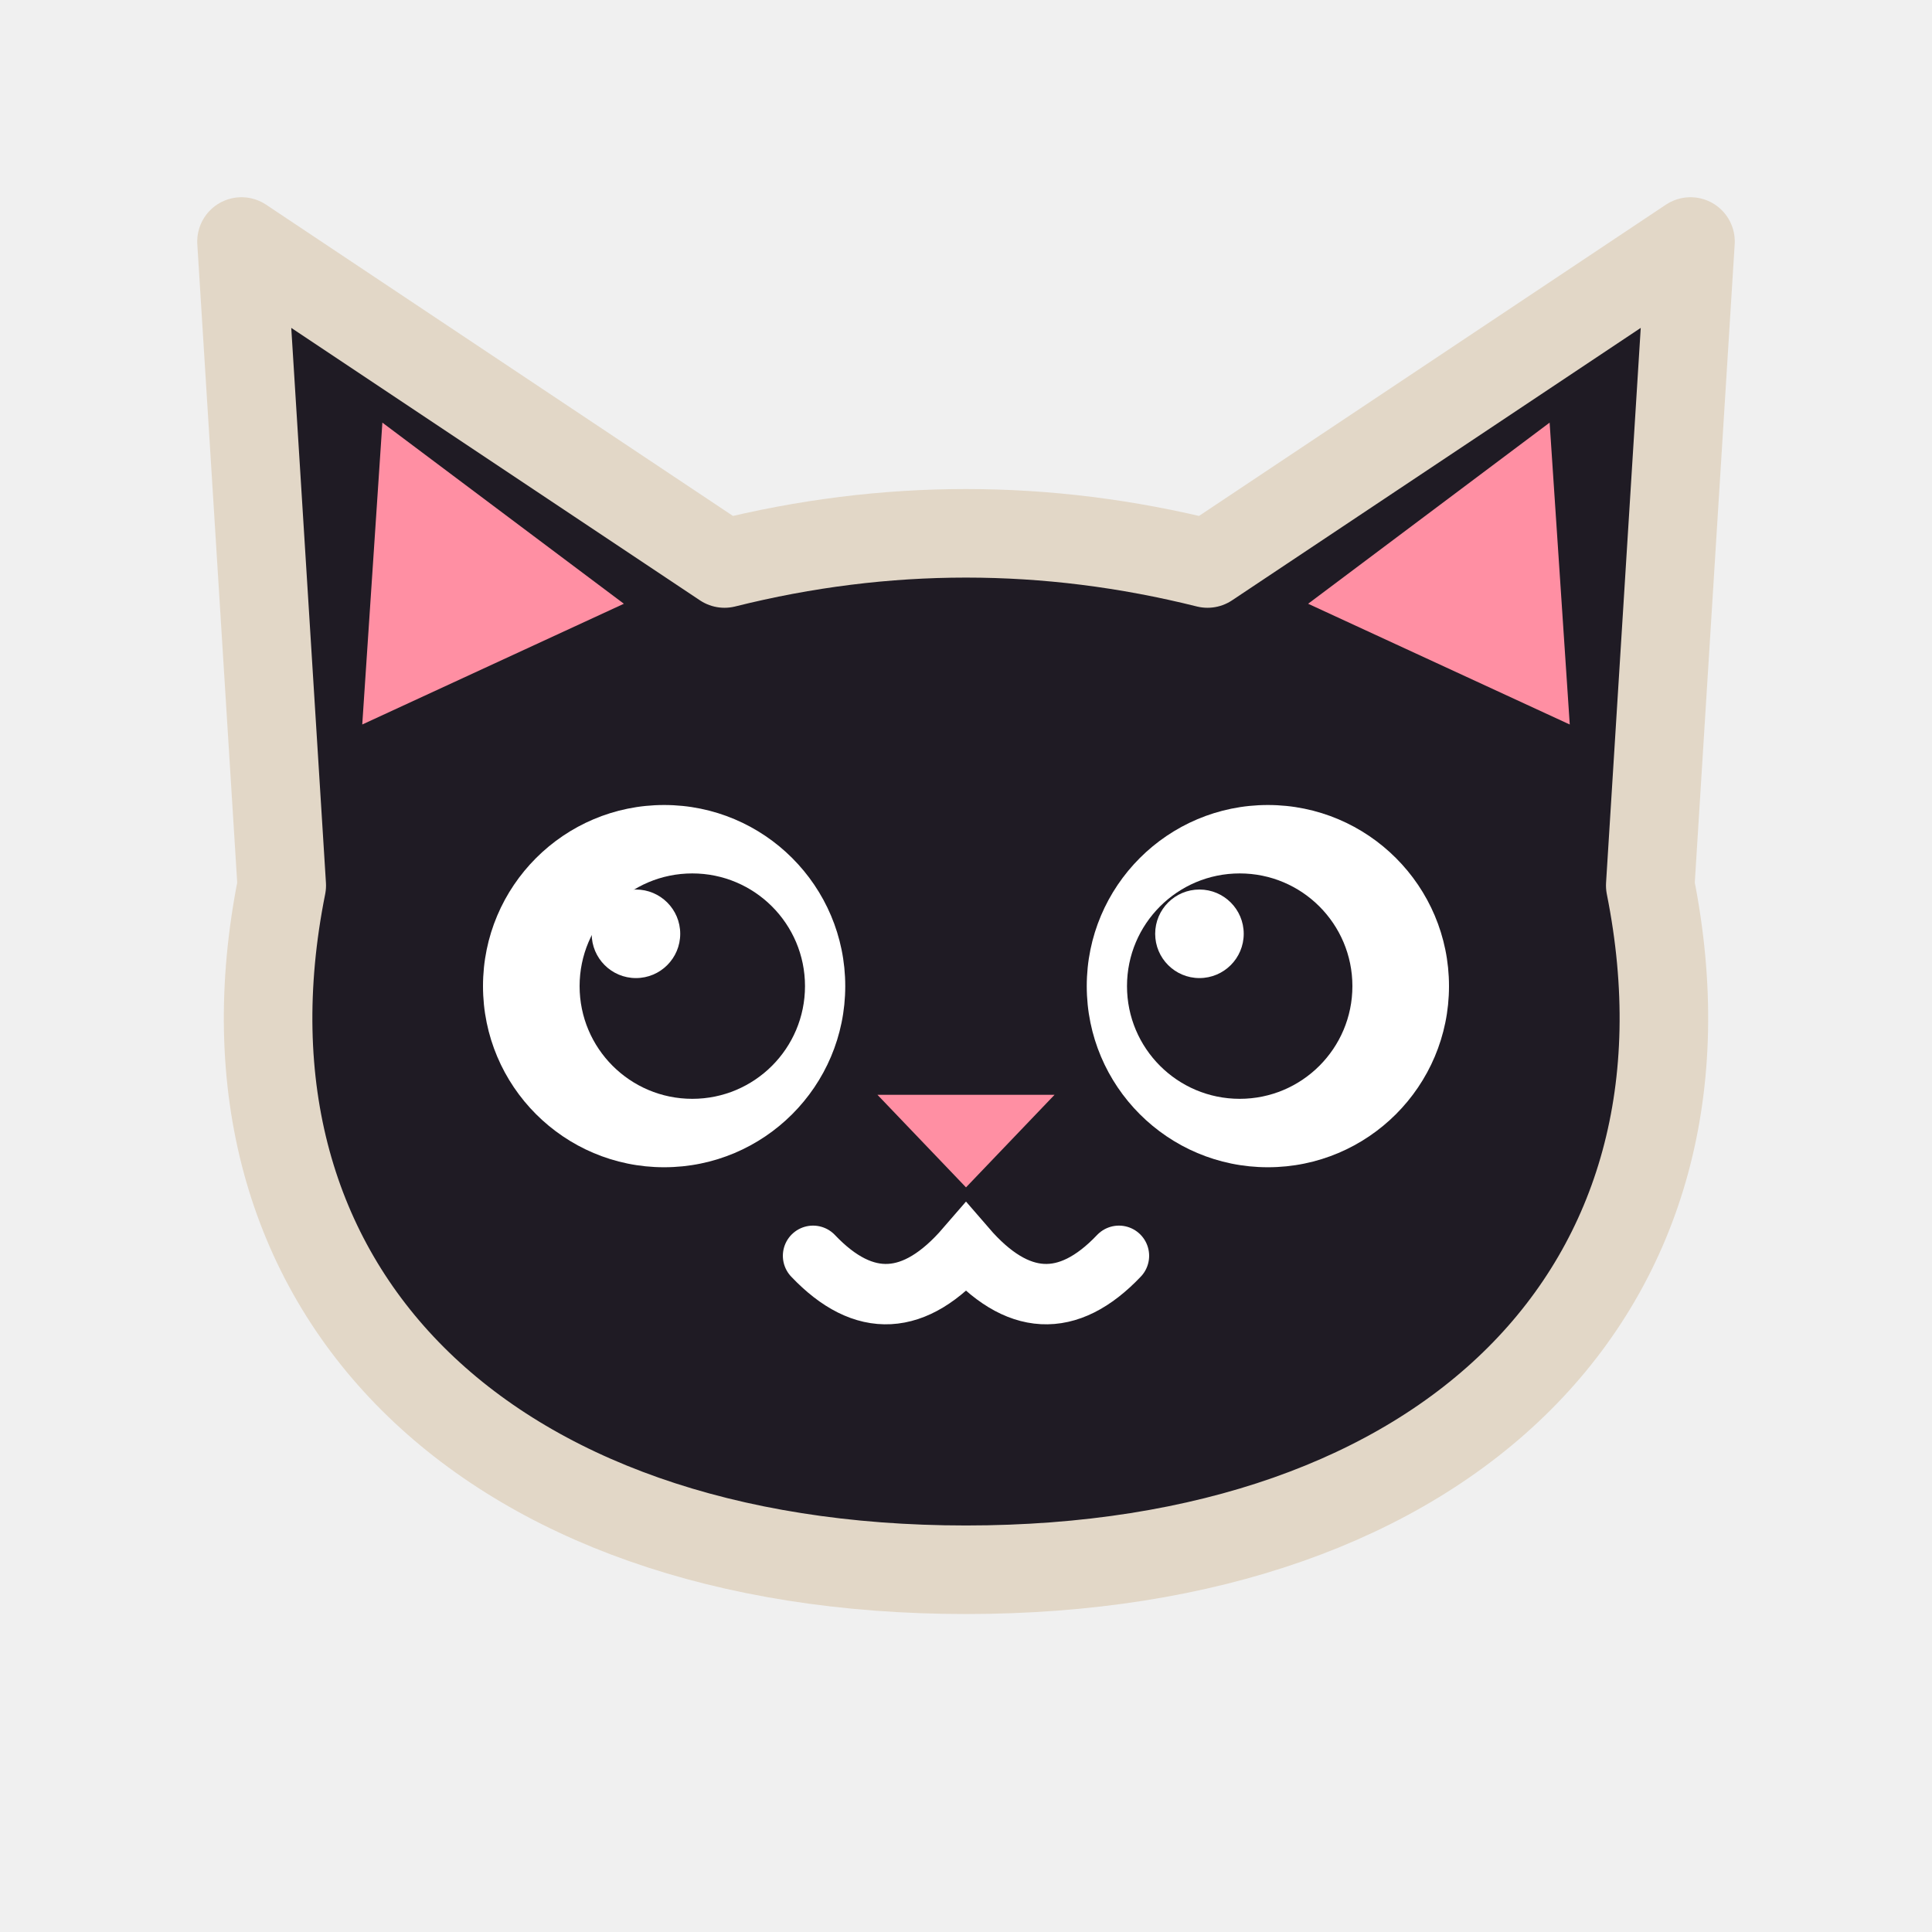
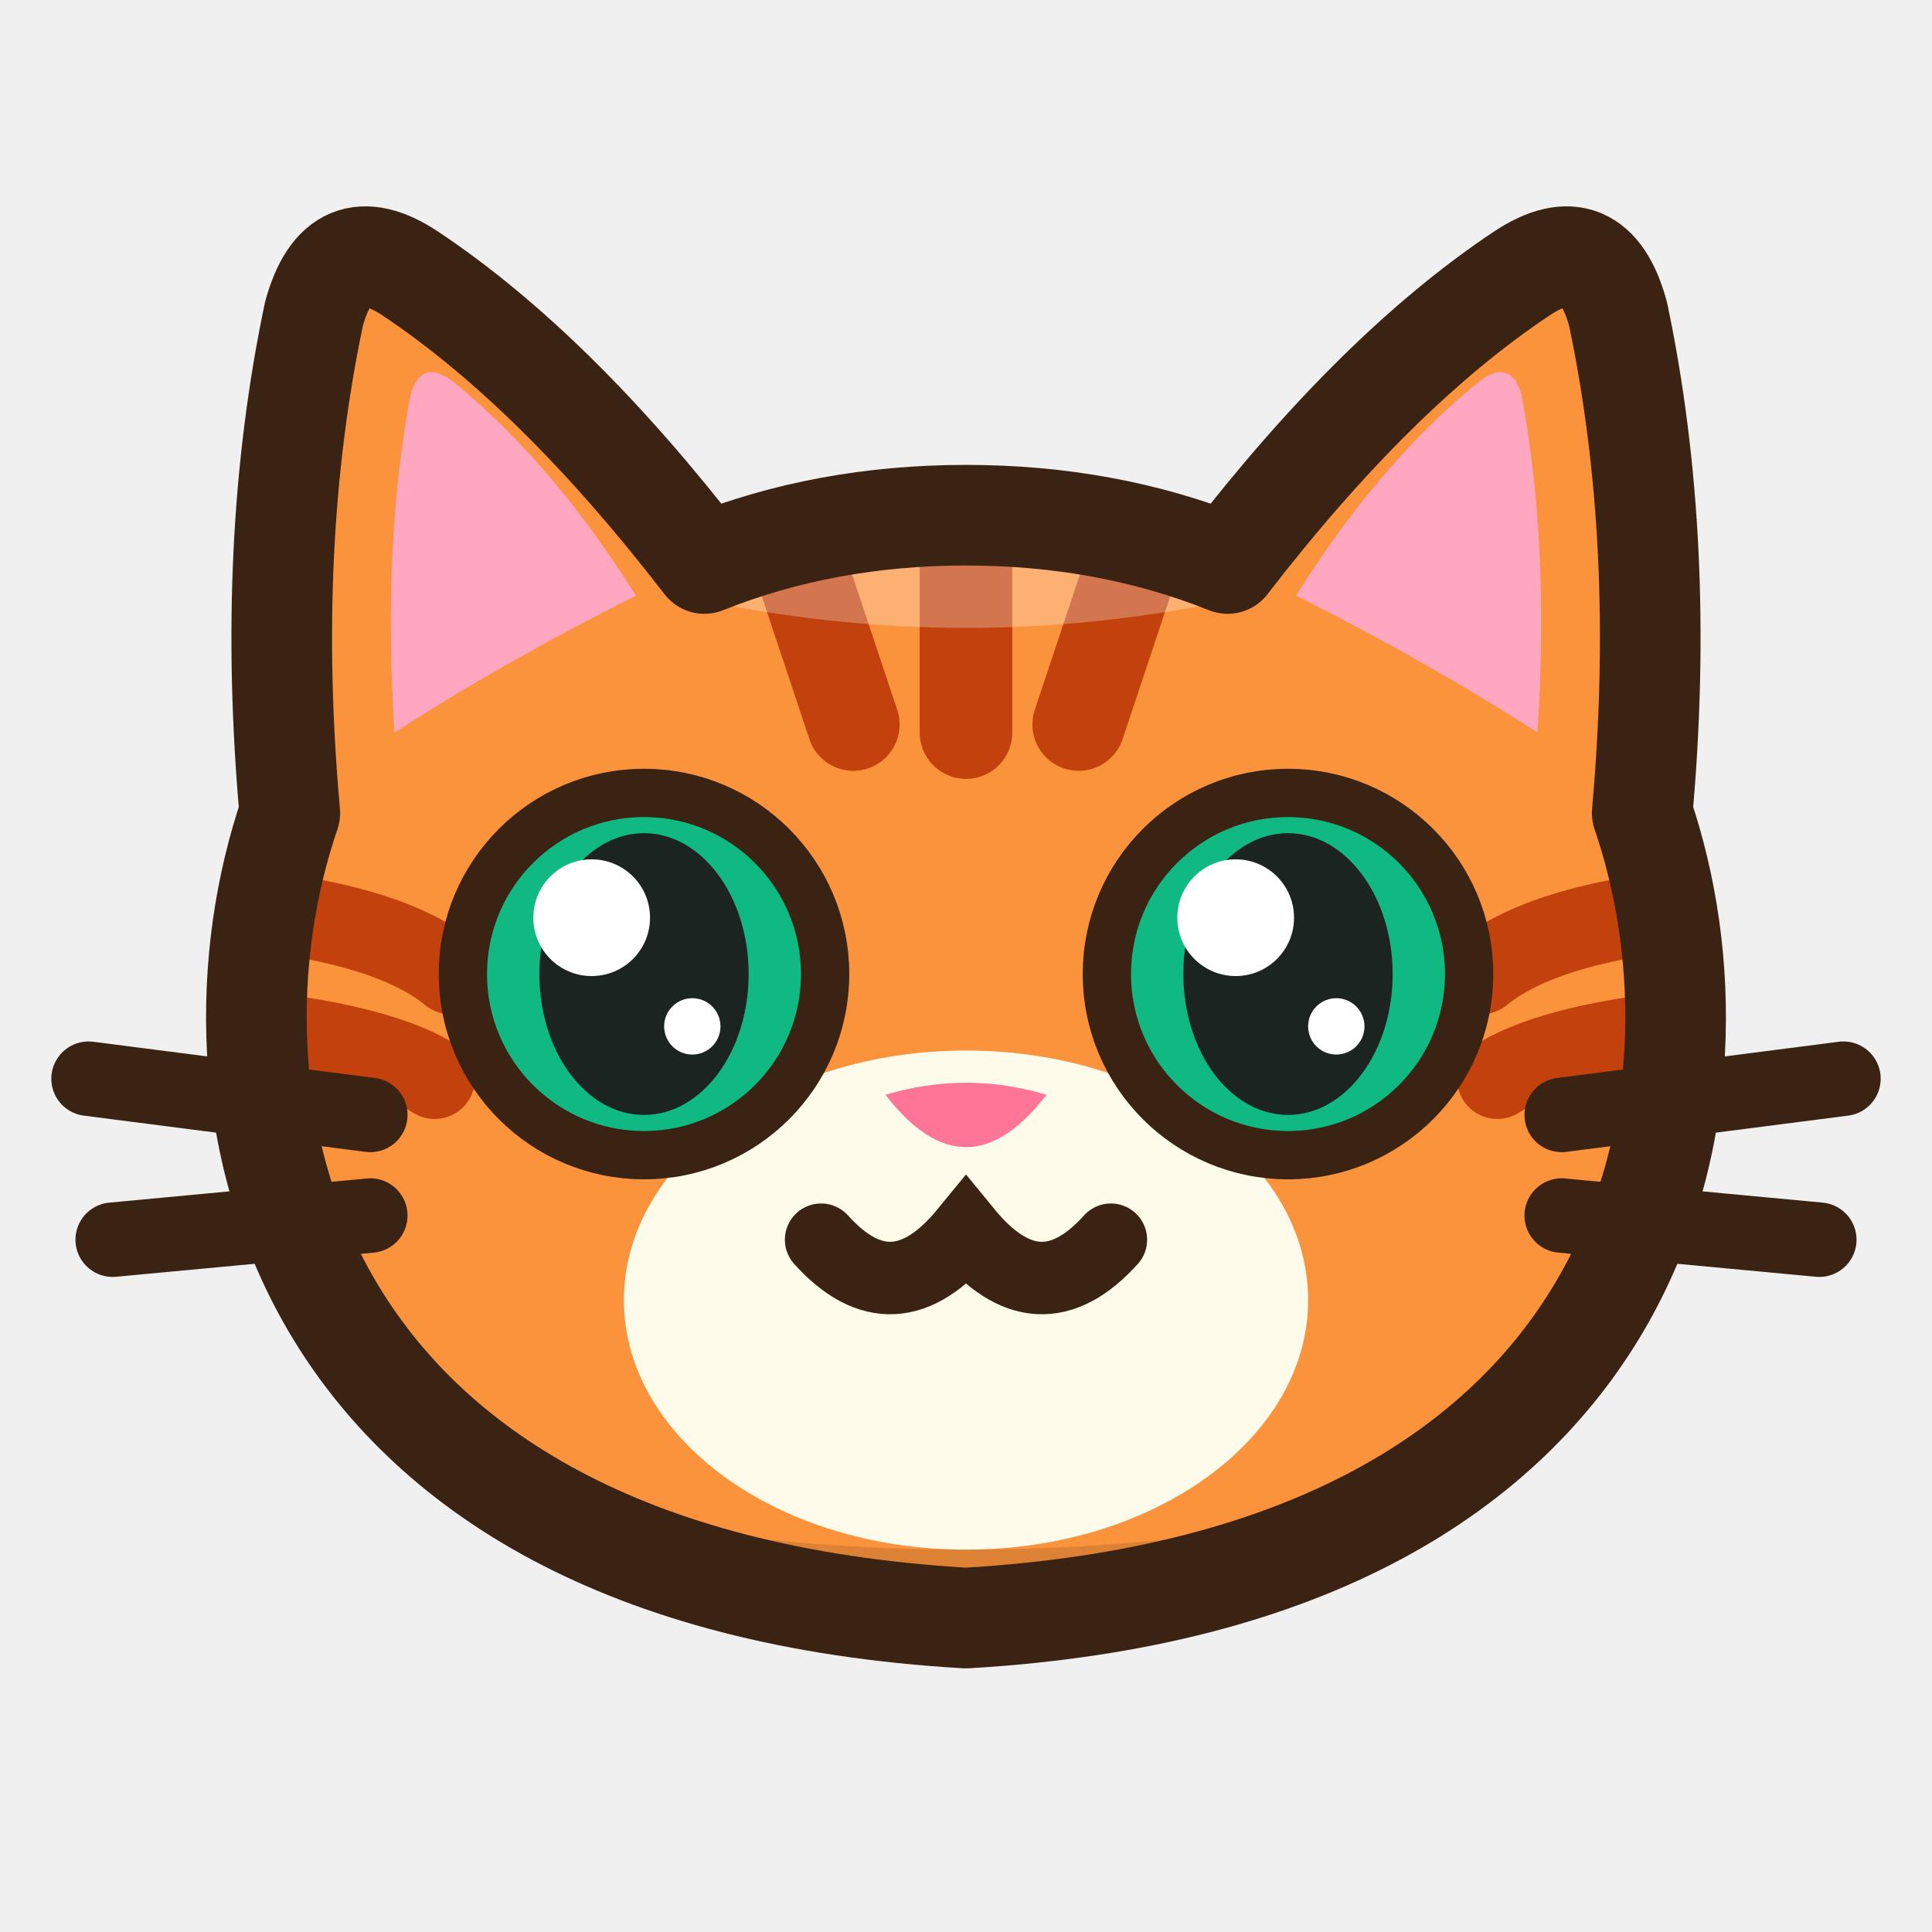
<svg xmlns="http://www.w3.org/2000/svg" width="48" height="48" viewBox="0 0 48 48">
-   <path d="M7 22 L6 6 L18 14 Q24 12.5 30 14 L42 6 L41 22 C43 32 36 39 24 39 C12 39 5 32 7 22 Z" fill="#1F1B24" stroke="#E2D7C7" stroke-width="2.2" stroke-linejoin="round" />
-   <polygon points="9.5,10.5 9,18 15.5,15" fill="#FF8FA3" />
-   <polygon points="38.5,10.5 39,18 32.5,15" fill="#FF8FA3" />
-   <circle cx="16.5" cy="24.5" r="4.5" fill="#FFFFFF" />
-   <circle cx="17.2" cy="24.5" r="2.8" fill="#1F1B24" />
-   <circle cx="15.8" cy="23.2" r="1.1" fill="#FFFFFF" />
-   <circle cx="31.5" cy="24.5" r="4.5" fill="#FFFFFF" />
-   <circle cx="30.8" cy="24.5" r="2.8" fill="#1F1B24" />
-   <circle cx="29.8" cy="23.2" r="1.1" fill="#FFFFFF" />
-   <polygon points="24,29.5 21.8,27.2 26.2,27.2" fill="#FF8FA3" />
-   <path d="M20.2 31.2 Q22.1 33.2 24 31 Q25.9 33.2 27.8 31.2" fill="none" stroke="#FFFFFF" stroke-width="1.5" stroke-linecap="round" />
+   <defs>
+     <clipPath id="catClip">
+       <path d="M 24 12.8 Q 27.5 12.8, 30.5 14.0 Q 34.2 9.2, 37.8 6.8 Q 39.6 5.6, 40.2 7.8 Q 41.4 13.5, 40.8 20.2 C 43.2 27.2, 41.2 39.2, 24 40.2 C 6.8 39.2, 4.8 27.2, 7.2 20.2 Q 6.6 13.5, 7.8 7.8 Q 8.4 5.6, 10.2 6.8 Q 13.8 9.2, 17.5 14.0 Q 20.5 12.8, 24 12.8 Z" />
+     </clipPath>
+   </defs>
+   <path d="M 24 12.8 Q 27.5 12.8, 30.5 14.0 Q 34.2 9.2, 37.8 6.8 Q 39.6 5.6, 40.2 7.8 Q 41.4 13.5, 40.8 20.2 C 43.2 27.2, 41.2 39.2, 24 40.2 C 6.8 39.2, 4.8 27.2, 7.2 20.2 Q 6.6 13.5, 7.8 7.8 Q 8.4 5.6, 10.2 6.8 Q 13.8 9.2, 17.5 14.0 Q 20.5 12.8, 24 12.8 Z" fill="#FB923C" />
+   <g clip-path="url(#catClip)">
+     <ellipse cx="24" cy="32.3" rx="8.5" ry="6.2" fill="#FFFBEB" />
+     <path d="M 24 12.5 L 24 18.2 M 19.8 13.8 L 21.2 18.0 M 28.2 13.8 L 26.8 18.0" stroke="#C2410C" stroke-width="2.3" stroke-linecap="round" />
+     <path d="M 5 22.5 Q 9.5 22.8 11.2 24.2 M 5 25.5 Q 9.2 25.8 10.8 26.8" stroke="#C2410C" stroke-width="2.0" stroke-linecap="round" fill="none" />
+     <path d="M 43 22.5 Q 38.5 22.8 36.8 24.2 M 43 25.5 Q 38.8 25.8 37.2 26.8" stroke="#C2410C" stroke-width="2.0" stroke-linecap="round" fill="none" />
+     <path d="M 18 13.8 Q 24 15 30 13.8" fill="none" stroke="rgba(255,255,255,0.28)" stroke-width="2.4" stroke-linecap="round" />
+     <path d="M 8 38 Q 24 43 40 38" fill="none" stroke="rgba(0,0,0,0.12)" stroke-width="4" />
+   </g>
+   <path d="M 9.8 18.2 Q 9.5 13.5, 10.2 9.8 Q 10.5 8.8, 11.4 9.6 Q 13.8 11.6, 15.8 14.8 Q 12.6 16.4, 9.8 18.2 Z" fill="#FFA6C1" />
+   <path d="M 38.2 18.2 Q 38.5 13.5, 37.8 9.8 Q 37.5 8.8, 36.6 9.6 Q 34.2 11.6, 32.2 14.8 Q 35.4 16.4, 38.2 18.2 Z" fill="#FFA6C1" />
+   <path d="M 24 12.8 Q 27.5 12.8, 30.5 14.0 Q 34.2 9.2, 37.8 6.8 Q 39.6 5.6, 40.2 7.8 Q 41.4 13.5, 40.8 20.2 C 43.2 27.2, 41.2 39.2, 24 40.2 C 6.8 39.2, 4.8 27.2, 7.2 20.2 Q 6.6 13.5, 7.8 7.8 Q 8.4 5.6, 10.2 6.8 Q 13.8 9.2, 17.5 14.0 Q 20.5 12.8, 24 12.8 Z" fill="none" stroke="#3B2314" stroke-width="2.5" stroke-linejoin="round" stroke-linecap="round" />
+   <line x1="2.2" y1="26.8" x2="9.2" y2="27.7" stroke="#3B2314" stroke-width="1.85" stroke-linecap="round" />
+   <line x1="2.8" y1="30.8" x2="9.2" y2="30.2" stroke="#3B2314" stroke-width="1.85" stroke-linecap="round" />
+   <line x1="45.8" y1="26.8" x2="38.8" y2="27.7" stroke="#3B2314" stroke-width="1.85" stroke-linecap="round" />
+   <line x1="45.2" y1="30.8" x2="38.8" y2="30.2" stroke="#3B2314" stroke-width="1.85" stroke-linecap="round" />
+   <path d="M 22.0 27.2 Q 24 26.6 26.0 27.2 Q 24 29.8 22.0 27.2 Z" fill="#FF7597" />
+   <circle cx="16.0" cy="24.2" r="4.5" fill="#10B981" stroke="#3B2314" stroke-width="1.2" />
+   <ellipse cx="16.0" cy="24.2" rx="2.6" ry="3.5" fill="#1B2420" />
+   <circle cx="14.7" cy="22.8" r="1.45" fill="#FFFFFF" />
+   <circle cx="17.2" cy="25.5" r="0.7" fill="#FFFFFF" />
+   <circle cx="32.0" cy="24.2" r="4.5" fill="#10B981" stroke="#3B2314" stroke-width="1.2" />
+   <ellipse cx="32.0" cy="24.2" rx="2.6" ry="3.5" fill="#1B2420" />
+   <circle cx="30.7" cy="22.8" r="1.45" fill="#FFFFFF" />
+   <circle cx="33.2" cy="25.5" r="0.7" fill="#FFFFFF" />
+   <path d="M 20.4 30.8 Q 22.2 32.8 24 30.6 Q 25.8 32.8 27.6 30.8" fill="none" stroke="#3B2314" stroke-width="1.8" stroke-linecap="round" />
</svg>
